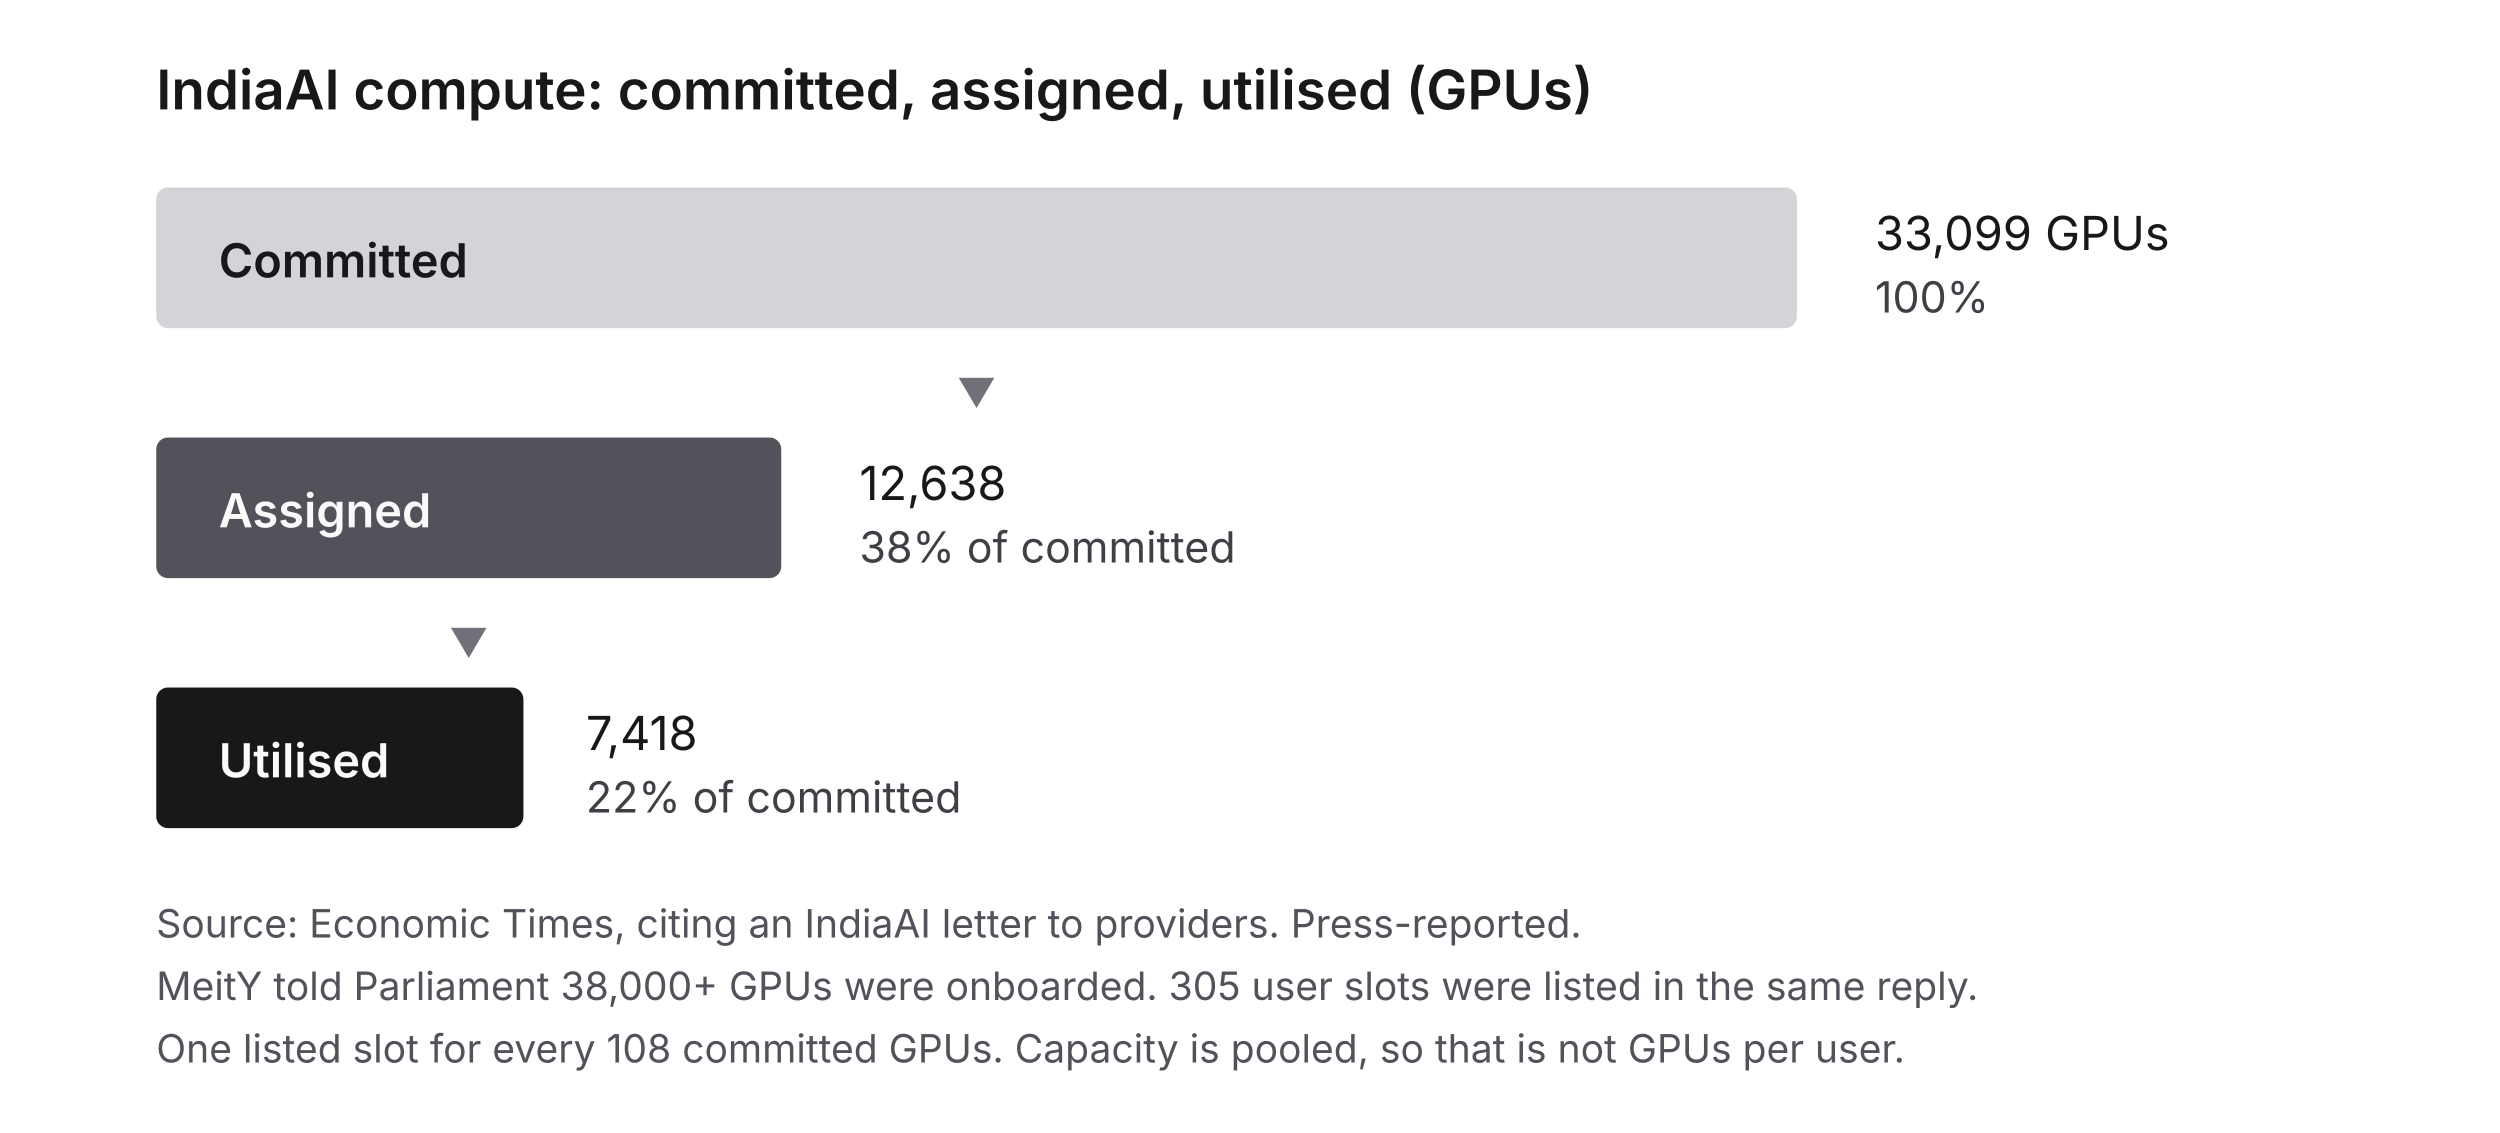
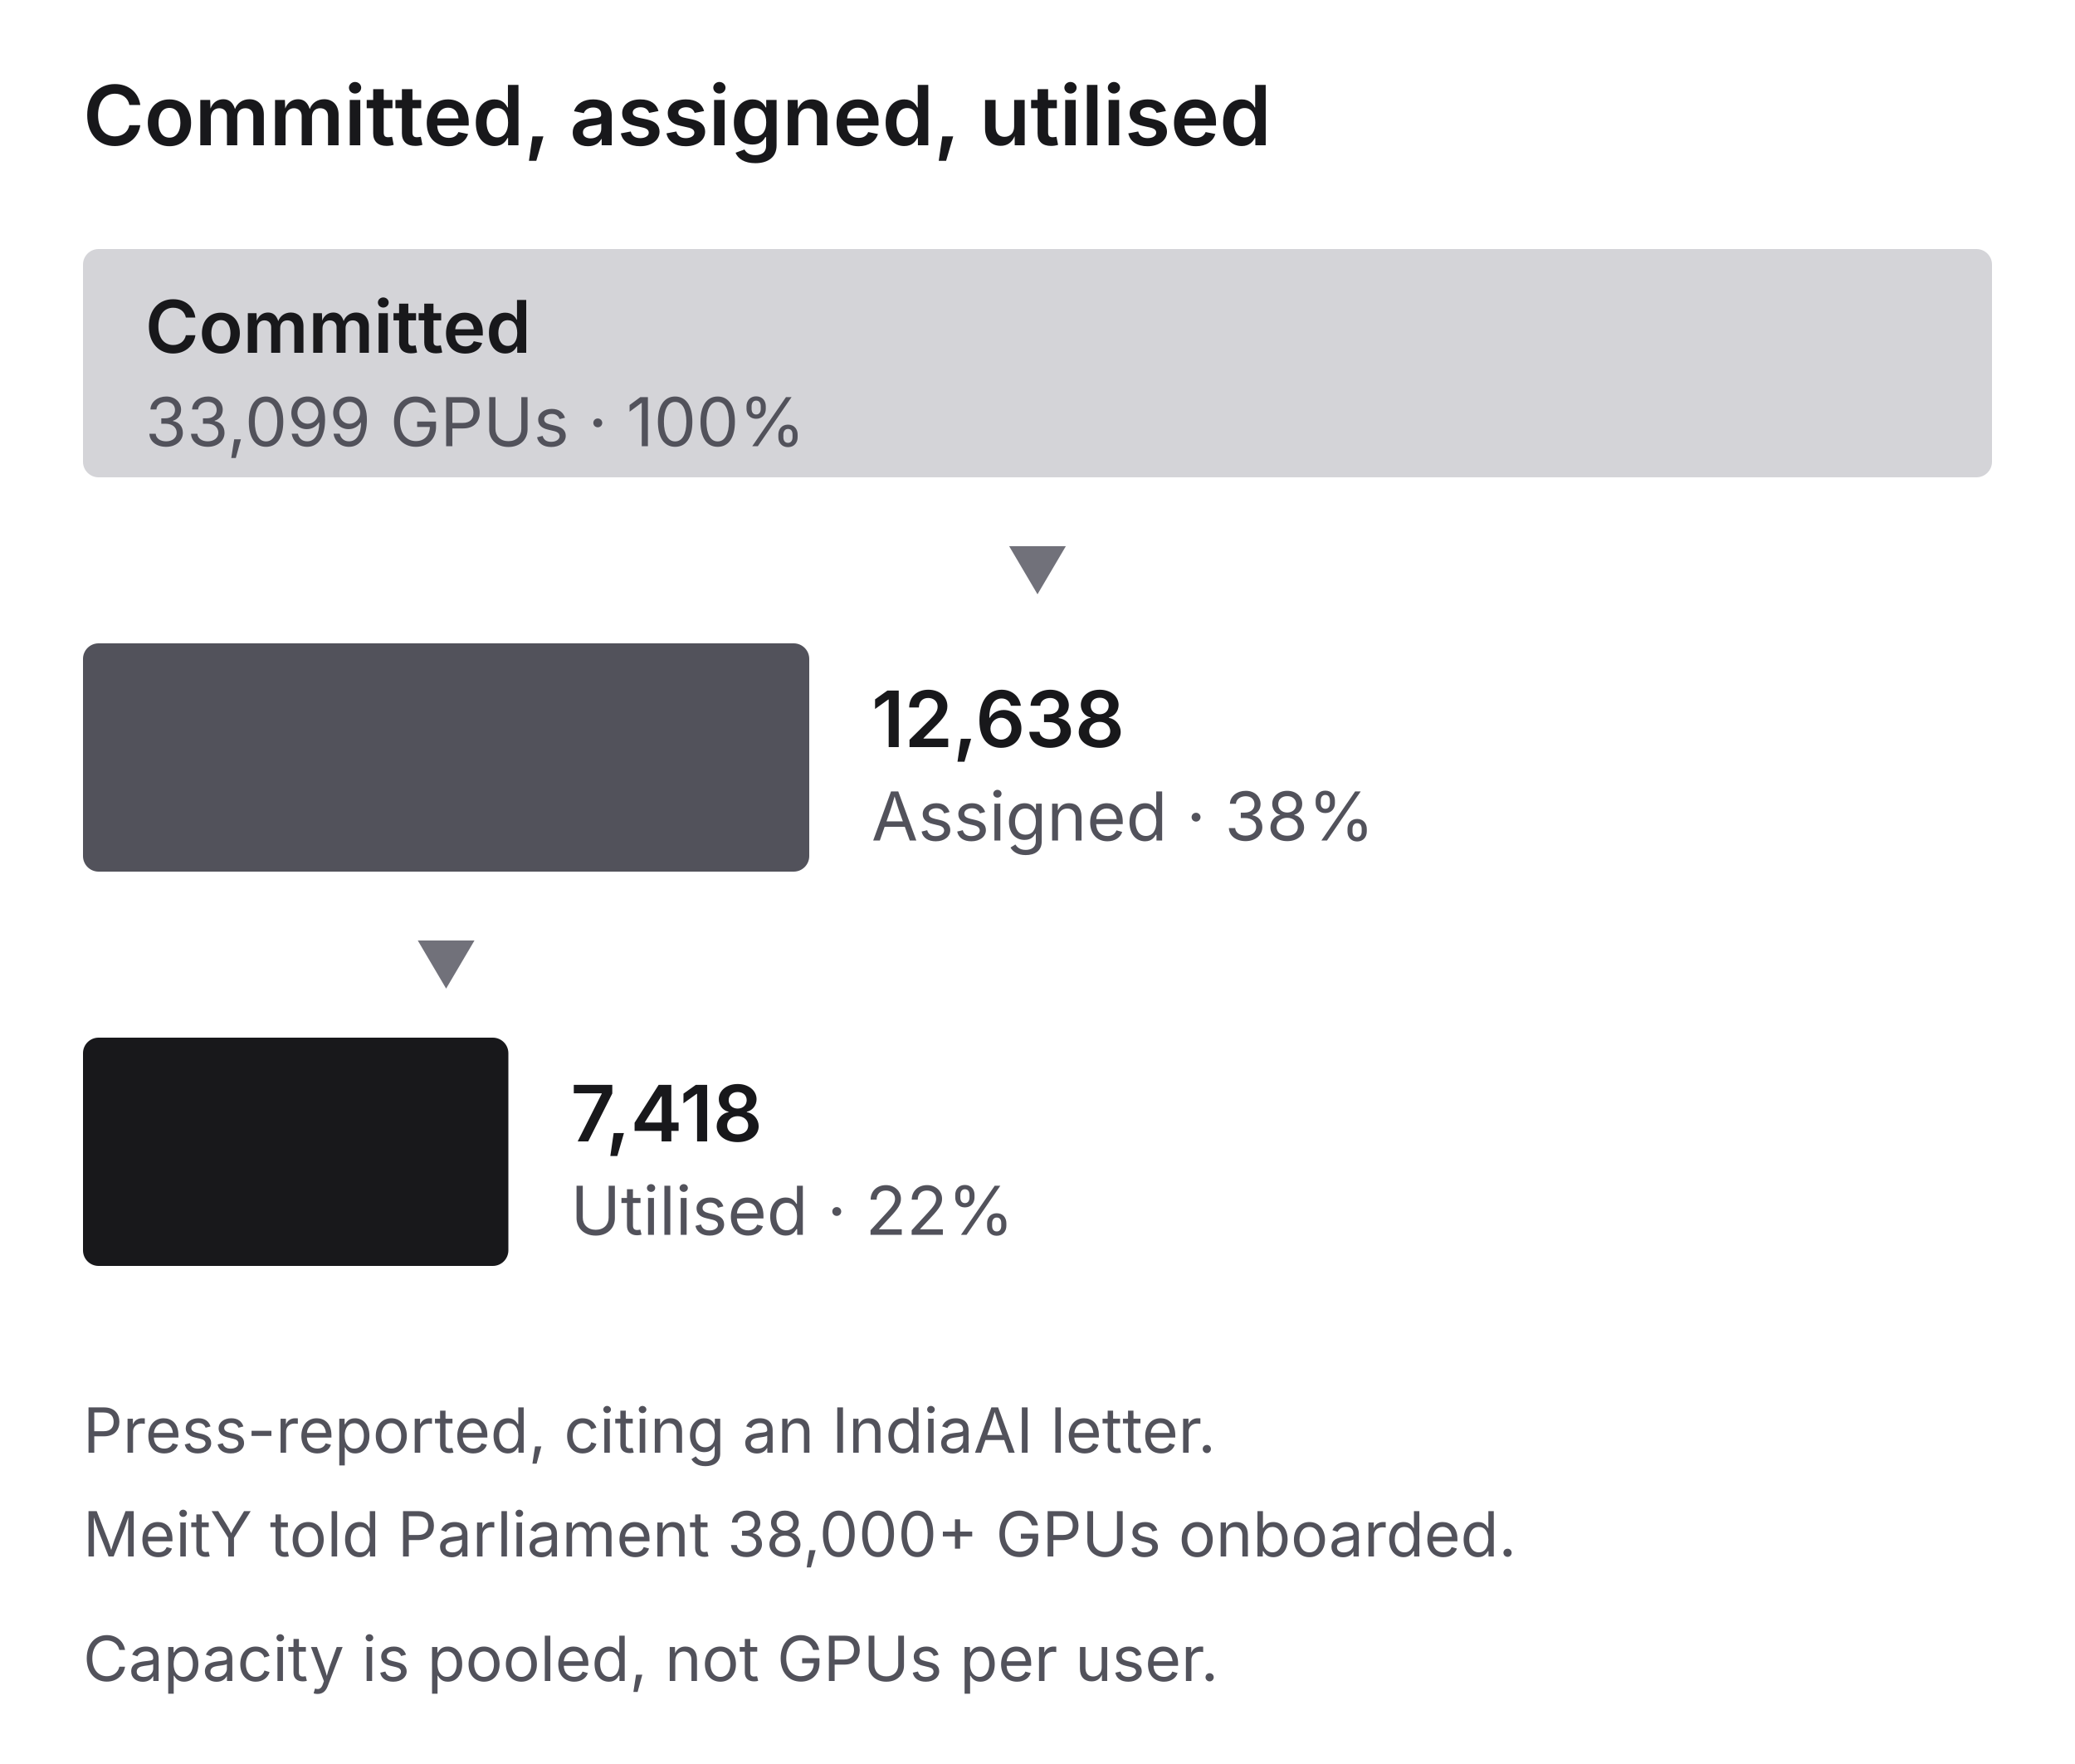
- <svg xmlns="http://www.w3.org/2000/svg" viewBox="0 0 640 290" width="640" height="290">
+ <svg xmlns="http://www.w3.org/2000/svg" viewBox="0 0 400 340" width="400" height="340" preserveAspectRatio="xMidYMid meet">
  <style>
    text { font-family: Inter, system-ui, sans-serif; }
-     .title { font-size: 14px; font-weight: 600; fill: #18181b; }
-     .onbar { font-size: 12px; font-weight: 600; }
-     .count { font-size: 12px; fill: #18181b; }
-     .share { font-size: 11px; fill: #3f3f46; }
-     .note { font-size: 10px; fill: #52525b; }
+     .title { font-size: 16px; font-weight: 600; fill: #18181b; }
+     .onbar { font-size: 14px; font-weight: 600; }
+     .count { font-size: 15px; font-weight: 600; fill: #18181b; }
+     .share { font-size: 13px; fill: #52525b; }
+     .note { font-size: 12px; fill: #52525b; }
  </style>
-   <text x="40" y="28" class="title">IndiaAI compute: committed, assigned, utilised (GPUs)</text>
-   <rect x="40" y="48" width="420" height="36" rx="3" fill="#d4d4d8" />
-   <text x="56" y="71" class="onbar" fill="#18181b">Committed</text>
-   <text x="480" y="64" class="count">33,099 GPUs</text>
-   <text x="480" y="80" class="share">100%</text>
-   <text x="250" y="104" text-anchor="middle" fill="#71717a" font-size="10">▼</text>
-   <rect x="40" y="112" width="160" height="36" rx="3" fill="#52525b" />
-   <text x="56" y="135" class="onbar" fill="#fafafa">Assigned</text>
-   <text x="220" y="128" class="count">12,638</text>
-   <text x="220" y="144" class="share">38% of committed</text>
-   <text x="120" y="168" text-anchor="middle" fill="#71717a" font-size="10">▼</text>
-   <rect x="40" y="176" width="94" height="36" rx="3" fill="#18181b" />
-   <text x="56" y="199" class="onbar" fill="#fafafa">Utilised</text>
-   <text x="150" y="192" class="count">7,418</text>
-   <text x="150" y="208" class="share">22% of committed</text>
-   <text x="40" y="240" class="note">Source: Economic Times, citing an IndiaAI letter to providers. Press-reported.</text>
-   <text x="40" y="256" class="note">MeitY told Parliament 38,000+ GPUs were onboarded. 305 user slots were listed in the same reply.</text>
-   <text x="40" y="272" class="note">One listed slot for every 108 committed GPUs. Capacity is pooled, so that is not GPUs per user.</text>
+   <text x="16" y="28" class="title">Committed, assigned, utilised</text>
+   <rect x="16" y="48" width="368" height="44" rx="3" fill="#d4d4d8" />
+   <text x="28" y="68" class="onbar" fill="#18181b">Committed</text>
+   <text x="28" y="86" class="share">33,099 GPUs · 100%</text>
+   <text x="200" y="114" text-anchor="middle" fill="#71717a" font-size="12">▼</text>
+   <rect x="16" y="124" width="140" height="44" rx="3" fill="#52525b" />
+   <text x="168" y="144" class="count">12,638</text>
+   <text x="168" y="162" class="share">Assigned · 38%</text>
+   <text x="86" y="190" text-anchor="middle" fill="#71717a" font-size="12">▼</text>
+   <rect x="16" y="200" width="82" height="44" rx="3" fill="#18181b" />
+   <text x="110" y="220" class="count">7,418</text>
+   <text x="110" y="238" class="share">Utilised · 22%</text>
+   <text x="16" y="280" class="note">Press-reported, citing an IndiaAI letter.</text>
+   <text x="16" y="300" class="note">MeitY told Parliament 38,000+ GPUs onboarded.</text>
+   <text x="16" y="324" class="note">Capacity is pooled, not GPUs per user.</text>
</svg>
